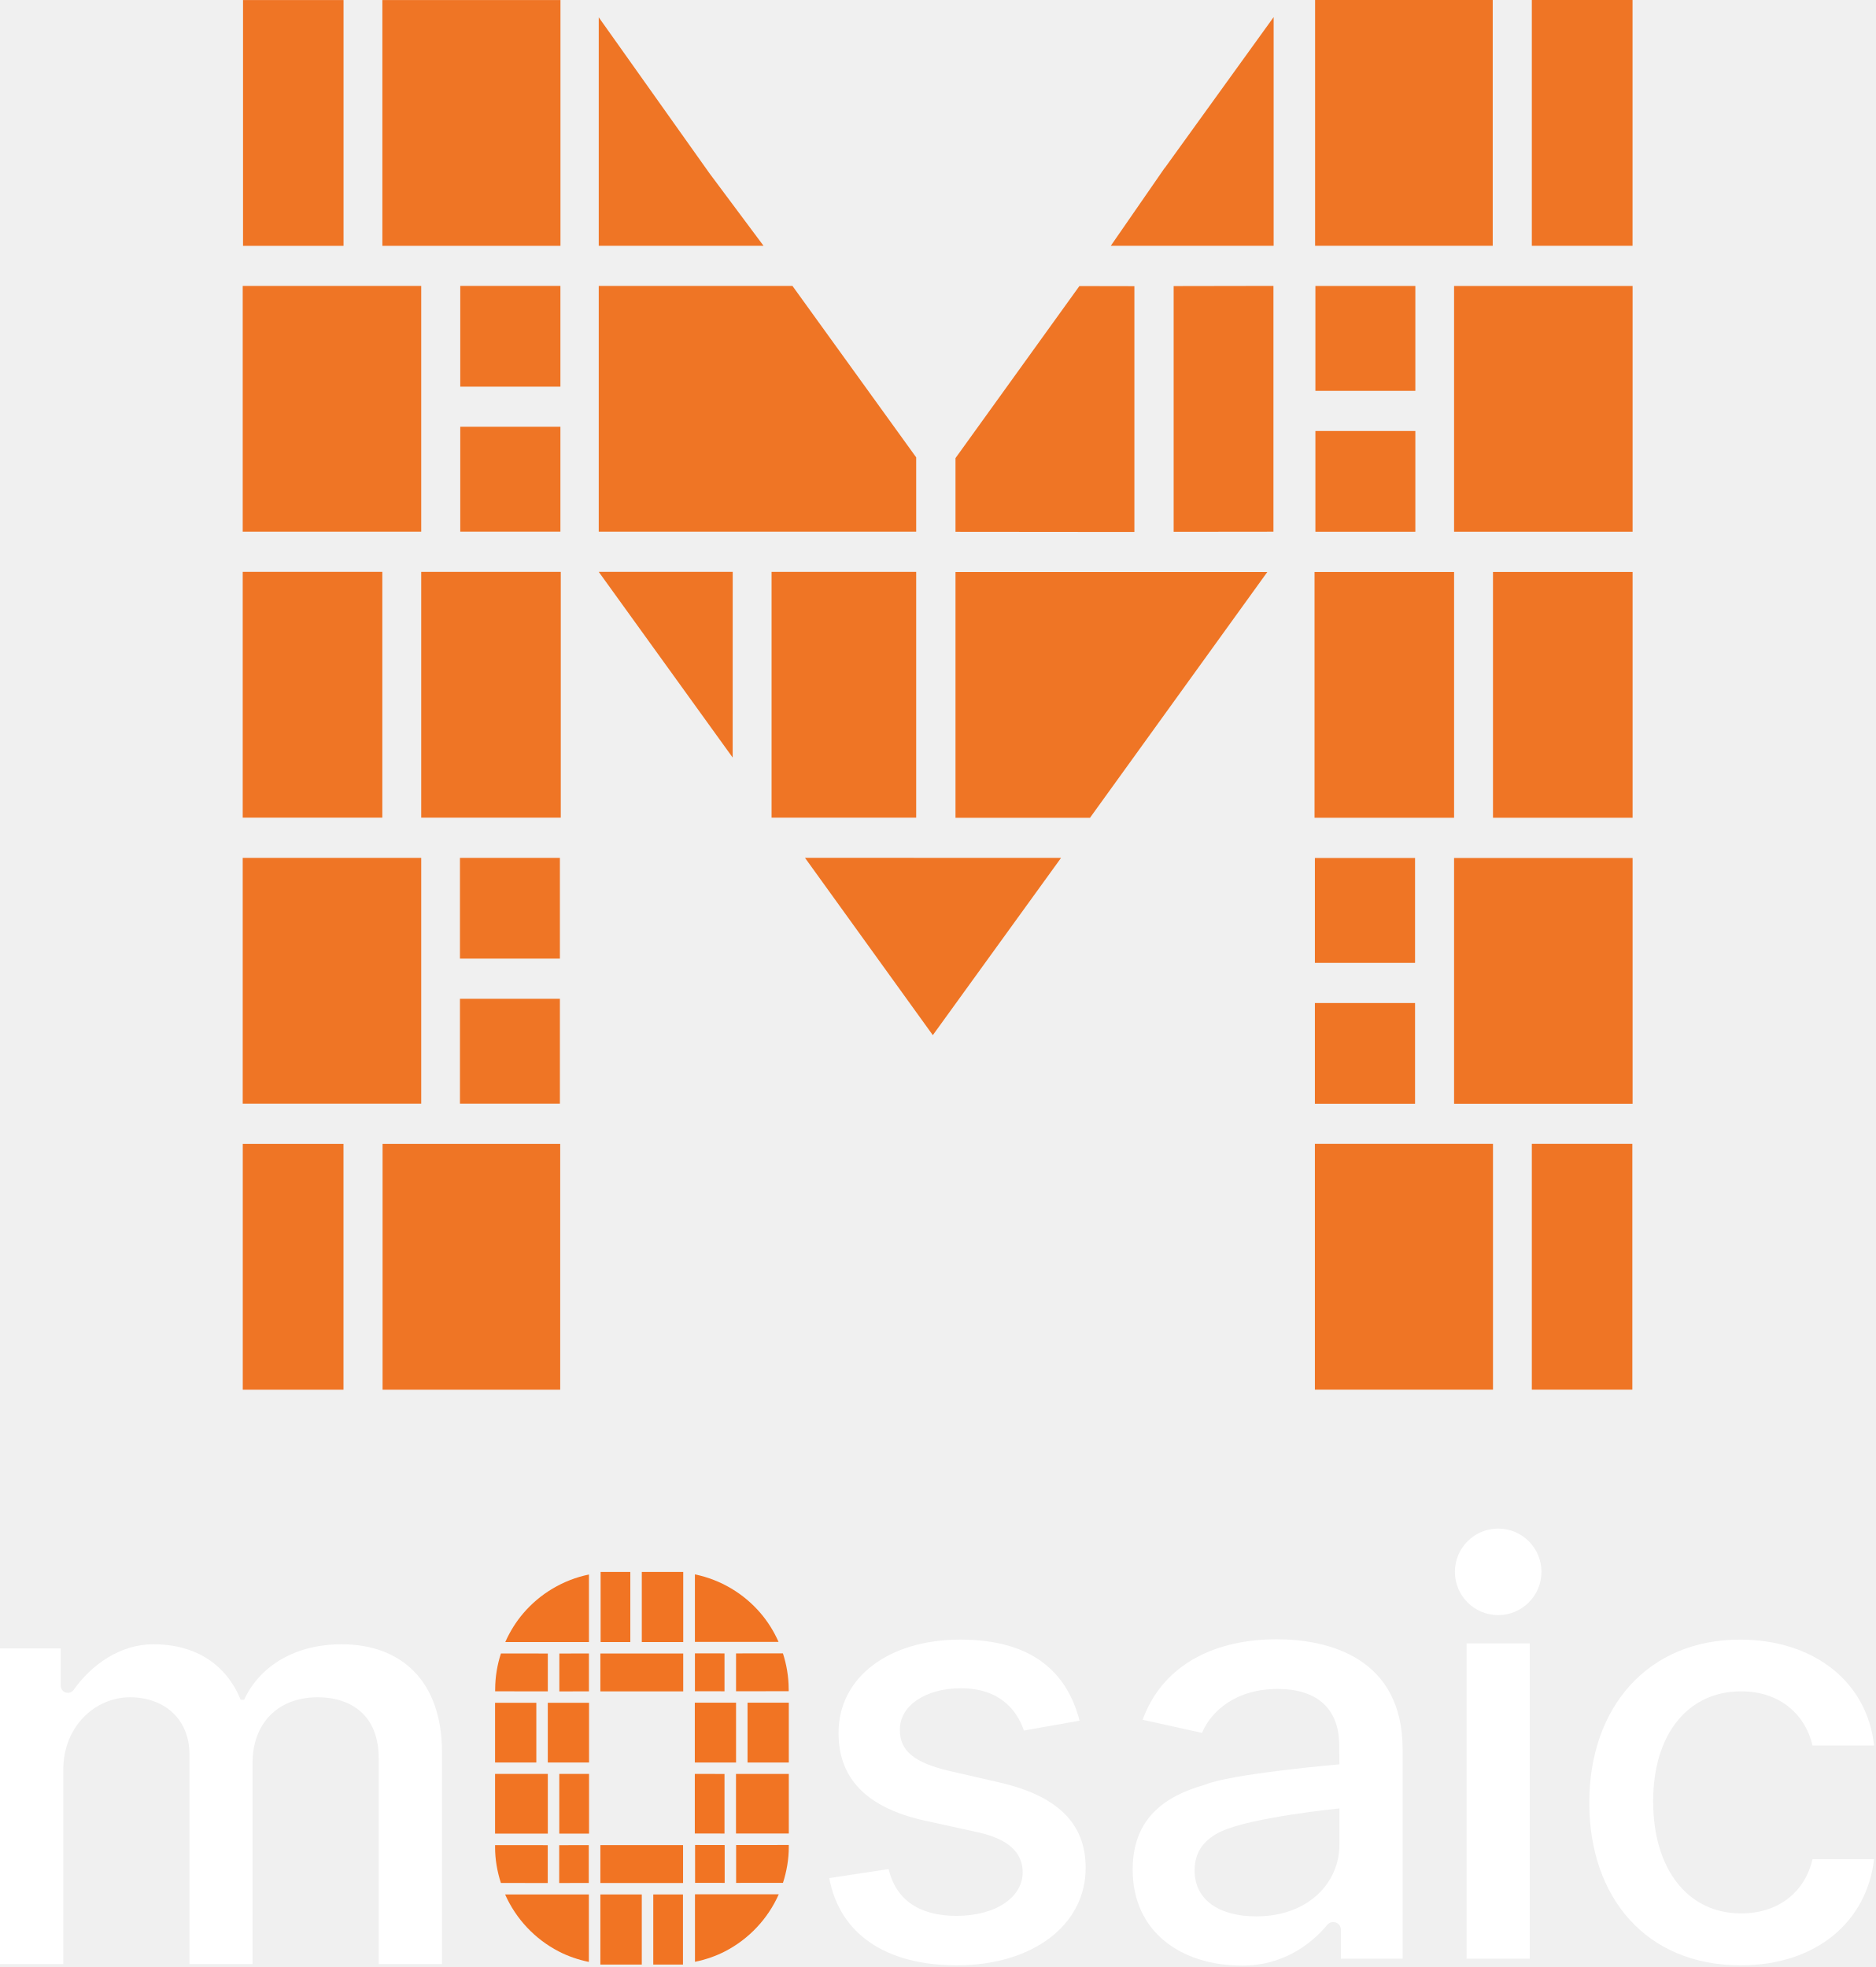
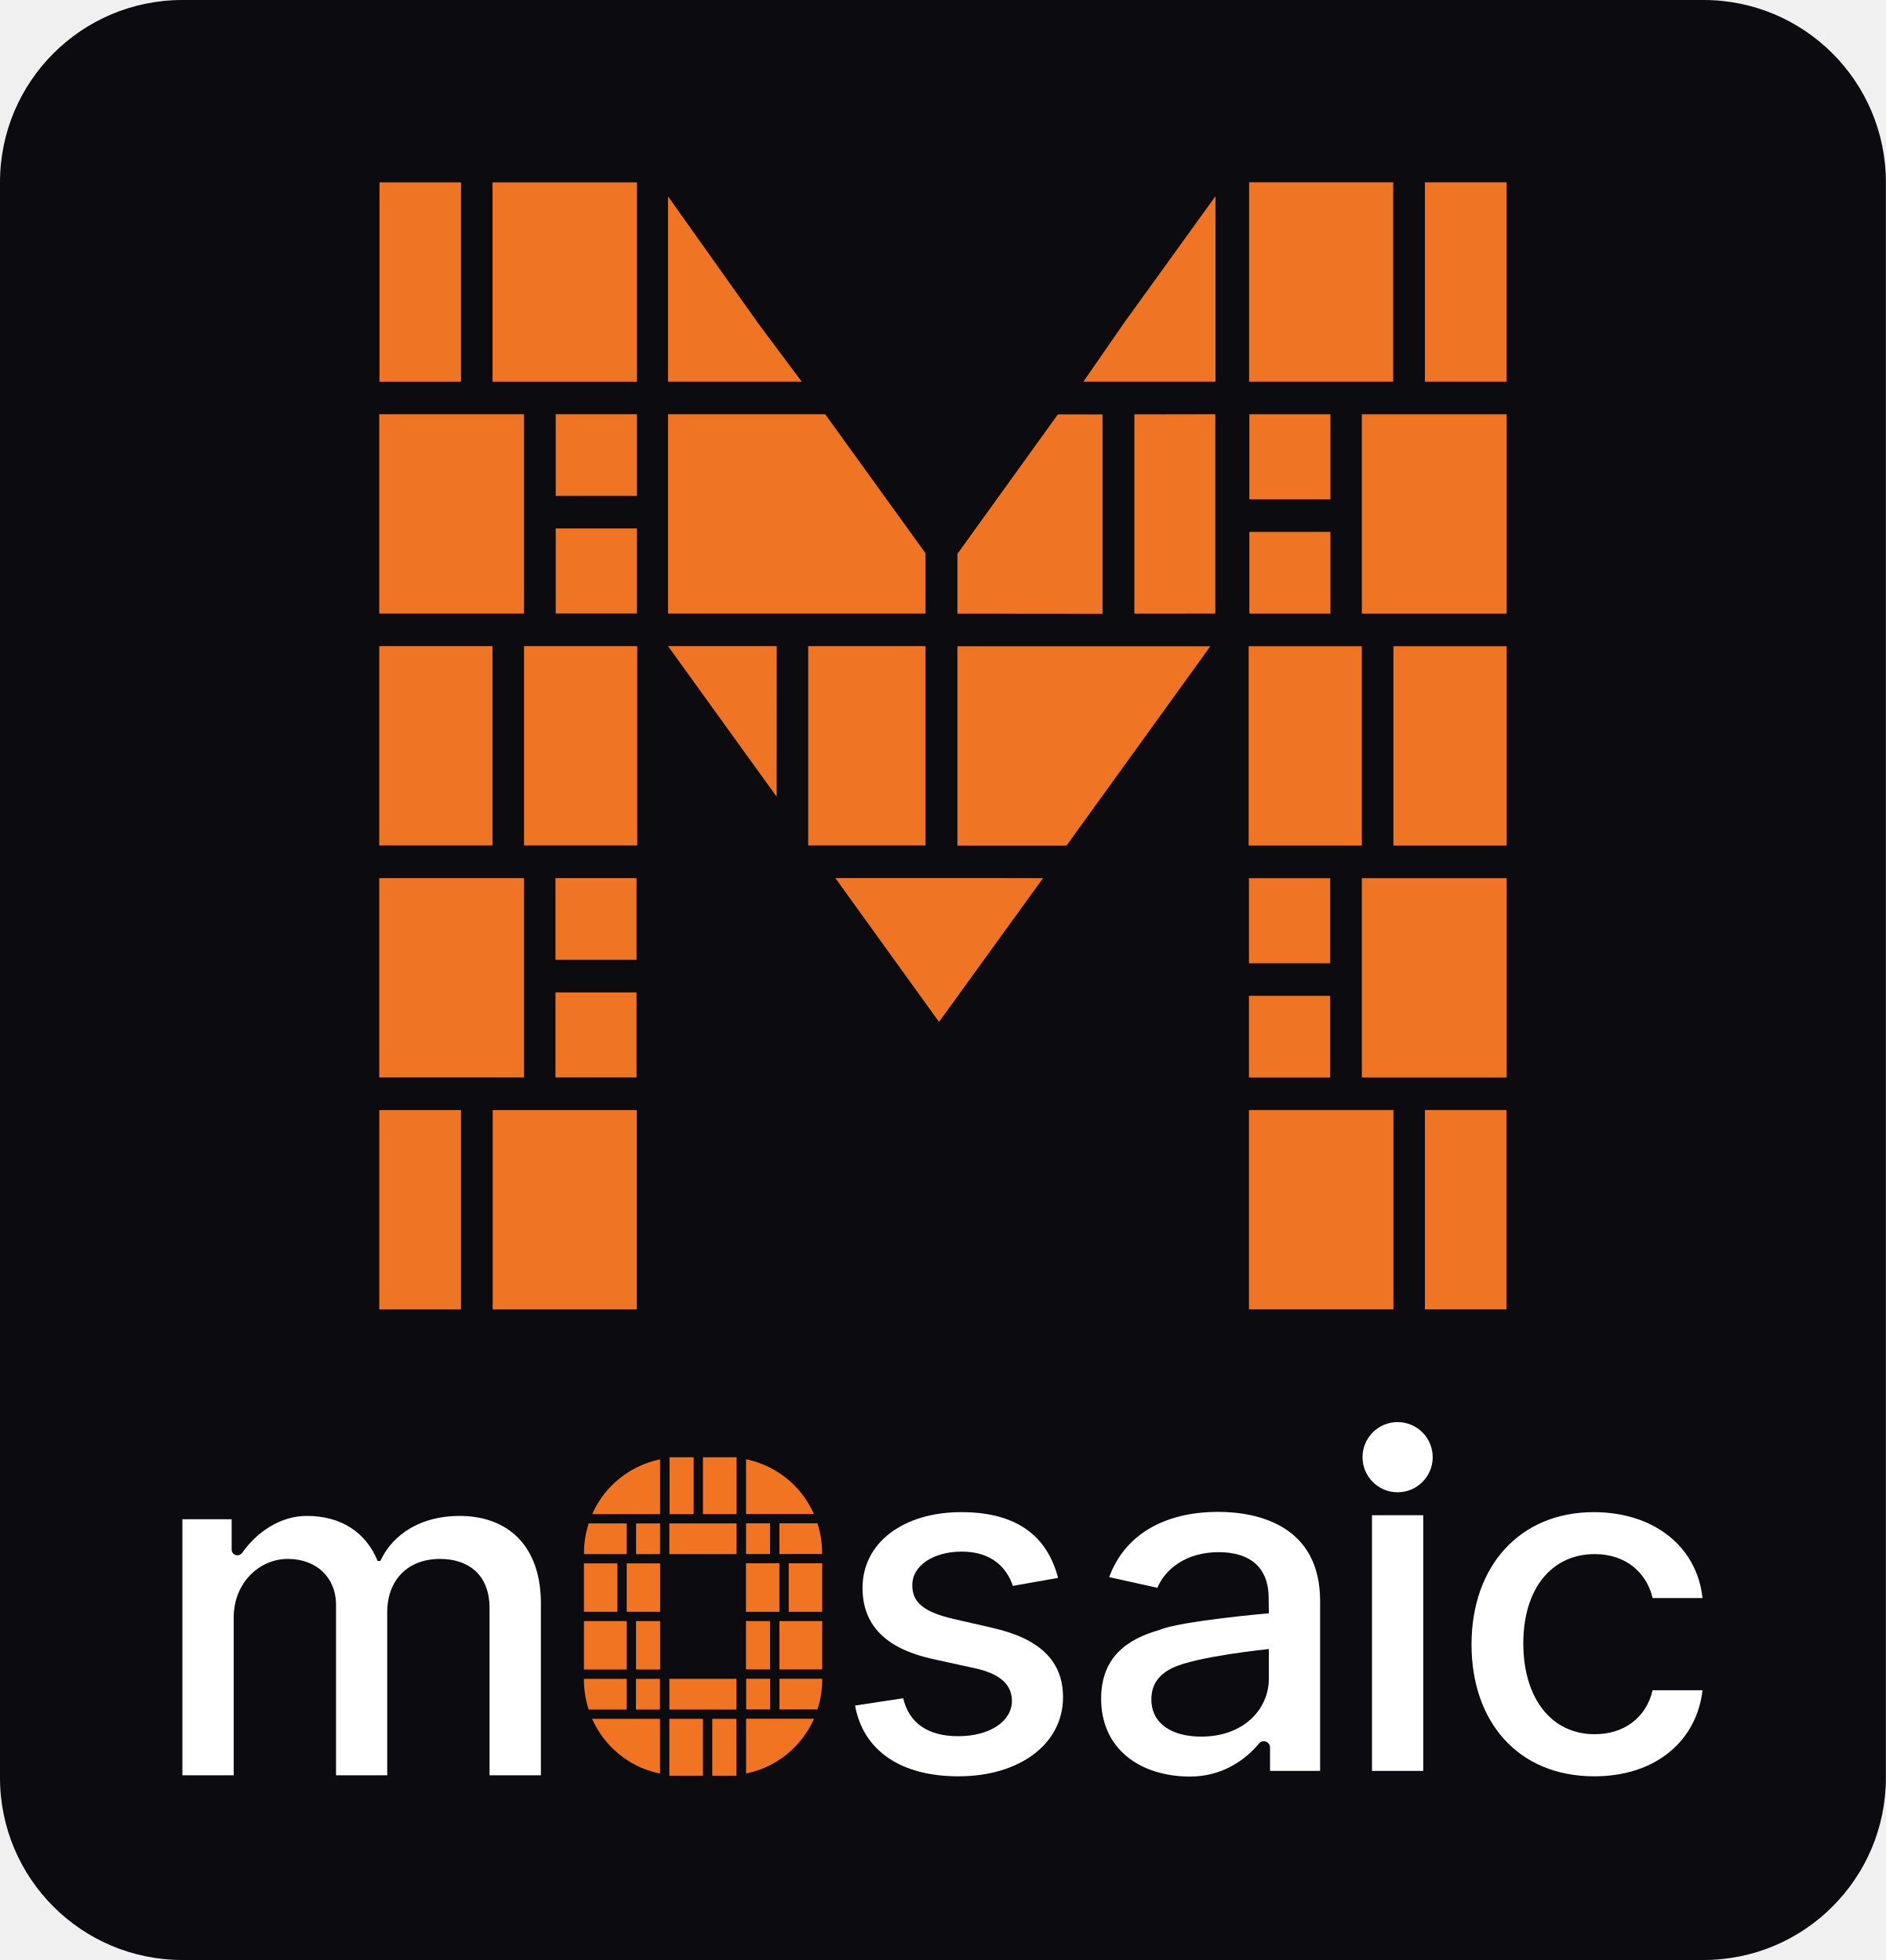
- <svg xmlns="http://www.w3.org/2000/svg" width="367" height="385" viewBox="0 0 367 385" fill="none">
-   <svg x="47.5" y="0" width="272" height="272" viewBox="0 0 272 272">
-     <path d="M19.73 0.01H0.06V48.117H19.73V0.01Z" fill="#EF7525" />
-     <path d="M34.933 55.96H0V104.067H34.933V55.96Z" fill="#EF7525" />
-     <path d="M62.244 111.931H34.933V160.038H62.244V111.931Z" fill="#EF7525" />
-     <path d="M27.321 111.931H0V160.038H27.321V111.931Z" fill="#EF7525" />
-     <path d="M34.933 167.912H0V216.019H34.933V167.912Z" fill="#EF7525" />
-     <path d="M62.134 223.893H27.371V272H62.134V223.893Z" fill="#EF7525" />
-     <path d="M19.72 223.893H0.01V272H19.72V223.893Z" fill="#EF7525" />
-     <path d="M131.799 111.931H103.496V160.038H131.799V111.931Z" fill="#EF7525" />
-     <path d="M174.503 56.012L163.737 55.992L139.49 89.665V104.088L174.503 104.119V56.012Z" fill="#EF7525" />
-     <path d="M118.248 104.067H131.799V89.52L107.582 55.96H69.675V104.067H115.614H118.248Z" fill="#EF7525" />
-     <path d="M91.348 33.922L69.675 3.388V48.107H101.924L91.348 33.922Z" fill="#EF7525" />
-     <path d="M180.422 32.876L169.886 48.107H180.051H181.574H201.754V3.347L180.422 32.917V32.876Z" fill="#EF7525" />
-     <path d="M139.49 160.069H165.81L200.512 111.962H139.49V160.069Z" fill="#EF7525" />
-     <path d="M95.885 148.278L95.895 111.931H69.675L95.885 148.278Z" fill="#EF7525" />
-     <path d="M135.054 202.612L160.151 167.912L110.036 167.902L135.054 202.612Z" fill="#EF7525" />
-     <path d="M62.174 55.96H42.574V75.678H62.174V55.96Z" fill="#EF7525" />
-     <path d="M62.174 83.531H42.574V104.057H62.174V83.531Z" fill="#EF7525" />
-     <path d="M182.185 104.088L201.714 104.067V55.96L182.185 55.992V104.088Z" fill="#EF7525" />
-     <path d="M62.184 0.01H27.331V48.117H62.184V0.01Z" fill="#EF7525" />
-     <path d="M62.074 167.912H42.514V187.629H62.074V167.912Z" fill="#EF7525" />
-     <path d="M62.074 195.494H42.514V216.019H62.074V195.494Z" fill="#EF7525" />
-     <path d="M271.95 223.883H252.28V271.99H271.95V223.883Z" fill="#EF7525" />
-     <path d="M272 167.933H237.067V216.04H272V167.933Z" fill="#EF7525" />
-     <path d="M237.067 111.952H209.756V160.059H237.067V111.952Z" fill="#EF7525" />
-     <path d="M272 111.952H244.679V160.059H272V111.952Z" fill="#EF7525" />
-     <path d="M272 55.971H237.067V104.077H272V55.971Z" fill="#EF7525" />
-     <path d="M244.629 0H209.866V48.107H244.629V0Z" fill="#EF7525" />
-     <path d="M271.99 0H252.28V48.107H271.99V0Z" fill="#EF7525" />
-     <path d="M229.426 196.322H209.826V216.04H229.426V196.322Z" fill="#EF7525" />
-     <path d="M229.426 167.933H209.826V188.458H229.426V167.933Z" fill="#EF7525" />
-     <path d="M244.679 223.883H209.826V271.99H244.679V223.883Z" fill="#EF7525" />
-     <path d="M229.486 84.36H209.926V104.077H229.486V84.36Z" fill="#EF7525" />
-     <path d="M229.486 55.971H209.926V76.496H229.486V55.971Z" fill="#EF7525" />
-   </svg>
-   <svg x="0" y="299" width="367" height="86" viewBox="0 0 1213 283">
-     <path d="M662.28 130.64C657.63 116.97 646.21 103.3 621.51 103.3C598.94 103.3 581.94 114.44 582.07 130.11C581.94 143.93 591.63 151.49 614.08 156.8L646.48 164.24C683.93 172.87 702.25 190.67 702.25 219.47C702.25 256.38 668.13 282.54 618.86 282.54C573.05 282.54 543.03 262.23 536.4 226.11L574.77 220.27C579.56 240.32 594.82 250.54 618.6 250.54C644.63 250.54 661.5 238.19 661.5 222.39C661.5 209.64 652.34 200.89 632.68 196.5L598.15 188.93C559.9 180.43 542.38 161.18 542.38 132.24C542.38 96.12 575.05 71.82 621.13 71.82C667.21 71.82 690.05 92.53 698.29 124.27L662.3 130.64H662.28Z" fill="white" />
-     <path d="M732.65 220.6C732.65 187.75 753.12 173.12 779.22 165.77C795.83 158.62 866.38 152.51 866.38 152.51C866.38 152.51 866.24 144.06 866.24 141.2V140.26C866.24 117.16 852.7 103.75 826.31 103.75C799.92 103.75 783.51 117.69 777.49 132.17L739.07 123.67C752.74 86.49 787.75 71.61 825.77 71.61C859.13 71.61 907.26 83.43 907.26 142.78V278.21H867.33V259.55C867.33 254.86 861.53 252.78 858.52 256.38C847.59 269.47 829.3 282.73 803.6 282.73C763.67 282.73 732.64 260.69 732.64 220.59L732.65 220.6ZM866.38 204.66V181.02C866.26 181.04 809.56 186.72 789.95 195.89C779.5 200.78 772.7 208.56 772.7 221.13C772.7 240.79 789.38 250.87 812.49 250.87C846.54 250.87 866.37 228.83 866.37 204.66H866.38Z" fill="white" />
-     <path d="M948.62 74.28H989.5V278.22H948.62V74.28Z" fill="white" />
-     <path d="M969.06 55.98C984.518 55.98 997.05 43.449 997.05 27.99C997.05 12.532 984.518 0 969.06 0C953.601 0 941.07 12.532 941.07 27.99C941.07 43.449 953.601 55.98 969.06 55.98Z" fill="white" />
-     <path d="M1028 177.38C1028 115.11 1066.29 71.83 1125.49 71.83C1173.22 71.83 1207.81 99.18 1212.19 140.35H1172.4C1168.02 121.22 1152.16 105.29 1126.18 105.29C1091.99 105.29 1069.3 132.78 1069.3 176.46C1069.3 220.14 1091.59 248.96 1126.18 248.96C1149.56 248.96 1167.2 235.94 1172.4 213.9H1212.19C1207.67 253.6 1175.54 282.54 1125.91 282.54C1064.92 282.54 1028 238.86 1028 177.38Z" fill="white" />
-     <path d="M320.22 206.012C320.23 214.141 321.628 221.922 323.995 229.263L354.299 229.293V204.815L320.23 204.785V206.012H320.22Z" fill="#F17423" />
-     <path d="M361.39 273.542C367.453 276.684 374.025 278.918 380.897 280.345V236.685H326.712C333.744 252.555 346.029 265.582 361.39 273.542Z" fill="#F17423" />
-     <path d="M380.837 204.785V229.253L361.7 229.293V204.825L380.837 204.785Z" fill="#F17423" />
-     <path d="M441.763 236.694H422.556V282.05H441.763V236.694Z" fill="#F17423" />
-     <path d="M415.125 236.694H388.328V282.05H415.125V236.694Z" fill="#F17423" />
-     <path d="M407.704 28.05H388.497V73.406H407.704V28.05Z" fill="#F17423" />
-     <path d="M441.933 28.05H415.135V73.406H441.933V28.05Z" fill="#F17423" />
-     <path d="M320.28 103.919V105.276L354.339 105.305V80.827L324.015 80.797C321.658 88.099 320.31 95.849 320.29 103.919H320.28Z" fill="#F17423" />
-     <path d="M361.8 80.837V105.335L380.937 105.305V80.797L361.8 80.837Z" fill="#F17423" />
-     <path d="M380.947 73.396V29.706C364.137 33.187 349.345 42.135 338.578 54.683C333.784 60.269 329.848 66.583 326.832 73.396H380.947Z" fill="#F17423" />
-     <path d="M441.923 80.817H388.328V105.315H441.923V80.817Z" fill="#F17423" />
-     <path d="M441.823 204.785H388.338V229.283H441.823V204.785Z" fill="#F17423" />
-     <path d="M510.22 205.932C510.21 214.061 508.812 221.842 506.445 229.183L476.141 229.213V204.735L510.21 204.705V205.932H510.22Z" fill="#F17423" />
-     <path d="M469.04 273.462C462.977 276.604 456.405 278.838 449.533 280.265V236.605H503.718C496.686 252.475 484.401 265.502 469.04 273.462Z" fill="#F17423" />
-     <path d="M449.593 204.705V229.183L468.74 229.213V204.745L449.593 204.705Z" fill="#F17423" />
-     <path d="M510.15 103.849V105.206L476.091 105.236V80.757L506.415 80.727C508.772 88.029 510.12 95.779 510.14 103.849H510.15Z" fill="#F17423" />
-     <path d="M468.63 80.757V105.256L449.494 105.226V80.727L468.63 80.757Z" fill="#F17423" />
-     <path d="M449.484 73.316V29.626C466.293 33.107 481.085 42.055 491.852 54.603C496.646 60.189 500.582 66.503 503.598 73.316H449.484Z" fill="#F17423" />
-     <path d="M510.22 112.627H483.532V151.329H510.22V112.627Z" fill="#F17423" />
-     <path d="M510.22 158.721H476.061V197.264H510.22V158.721Z" fill="#F17423" />
-     <path d="M476.101 112.627H449.424V151.329H476.101V112.627Z" fill="#F17423" />
-     <path d="M449.424 158.711V197.254L468.63 197.284V158.741L449.424 158.711Z" fill="#F17423" />
-     <path d="M354.339 158.711H320.22V197.334H354.339V158.711Z" fill="#F17423" />
-     <path d="M346.908 112.697H320.22V151.32H346.908V112.697Z" fill="#F17423" />
-     <path d="M381.006 112.697H354.329V151.32H381.006V112.697Z" fill="#F17423" />
-     <path d="M381.006 158.711H361.76V197.334H381.006V158.711Z" fill="#F17423" />
-     <path d="M0.01 77.5H39.3V101.66C39.3 106.2 45.08 107.96 47.7 104.26C59.2 88 77.84 74.84 99.14 74.84C127.21 74.84 146.52 88.41 155.69 110.74H157.88C168.01 88.94 190.74 74.84 221 74.84C259.06 74.84 285.9 98.11 285.9 144.77V281.71H244.95V148.49C244.95 120.84 227.15 109.14 205.52 109.14C178.83 109.14 163.35 126.96 163.35 151.55V281.71H122.54V145.96C122.54 123.76 106.8 109.14 84.07 109.14C61.34 109.14 40.94 128.28 40.94 155.8V281.71H0V77.5H0.01Z" fill="white" />
+ <svg xmlns="http://www.w3.org/2000/svg" width="455" height="473" viewBox="0 0 455 473" fill="none">
+   <rect width="455" height="473" rx="44" fill="#0B0B10" />
+   <svg x="44" y="44" width="367" height="385" viewBox="0 0 367 385" fill="none">
+     <svg x="47.5" y="0" width="272" height="272" viewBox="0 0 272 272">
+       <path d="M19.73 0.01H0.06V48.117H19.73V0.01Z" fill="#EF7525" />
+       <path d="M34.933 55.96H0V104.067H34.933V55.96Z" fill="#EF7525" />
+       <path d="M62.244 111.931H34.933V160.038H62.244V111.931Z" fill="#EF7525" />
+       <path d="M27.321 111.931H0V160.038H27.321V111.931Z" fill="#EF7525" />
+       <path d="M34.933 167.912H0V216.019H34.933V167.912Z" fill="#EF7525" />
+       <path d="M62.134 223.893H27.371V272H62.134V223.893Z" fill="#EF7525" />
+       <path d="M19.72 223.893H0.01V272H19.72V223.893Z" fill="#EF7525" />
+       <path d="M131.799 111.931H103.496V160.038H131.799V111.931Z" fill="#EF7525" />
+       <path d="M174.503 56.012L163.737 55.992L139.49 89.665V104.088L174.503 104.119V56.012Z" fill="#EF7525" />
+       <path d="M118.248 104.067H131.799V89.52L107.582 55.96H69.675V104.067H115.614H118.248Z" fill="#EF7525" />
+       <path d="M91.348 33.922L69.675 3.388V48.107H101.924L91.348 33.922Z" fill="#EF7525" />
+       <path d="M180.422 32.876L169.886 48.107H180.051H181.574H201.754V3.347L180.422 32.917V32.876Z" fill="#EF7525" />
+       <path d="M139.49 160.069H165.81L200.512 111.962H139.49V160.069Z" fill="#EF7525" />
+       <path d="M95.885 148.278L95.895 111.931H69.675L95.885 148.278Z" fill="#EF7525" />
+       <path d="M135.054 202.612L160.151 167.912L110.036 167.902L135.054 202.612Z" fill="#EF7525" />
+       <path d="M62.174 55.96H42.574V75.678H62.174V55.96Z" fill="#EF7525" />
+       <path d="M62.174 83.531H42.574V104.057H62.174V83.531Z" fill="#EF7525" />
+       <path d="M182.185 104.088L201.714 104.067V55.96L182.185 55.992V104.088Z" fill="#EF7525" />
+       <path d="M62.184 0.01H27.331V48.117H62.184V0.01Z" fill="#EF7525" />
+       <path d="M62.074 167.912H42.514V187.629H62.074V167.912Z" fill="#EF7525" />
+       <path d="M62.074 195.494H42.514V216.019H62.074V195.494Z" fill="#EF7525" />
+       <path d="M271.95 223.883H252.28V271.99H271.95V223.883Z" fill="#EF7525" />
+       <path d="M272 167.933H237.067V216.04H272V167.933Z" fill="#EF7525" />
+       <path d="M237.067 111.952H209.756V160.059H237.067V111.952Z" fill="#EF7525" />
+       <path d="M272 111.952H244.679V160.059H272V111.952Z" fill="#EF7525" />
+       <path d="M272 55.971H237.067V104.077H272V55.971Z" fill="#EF7525" />
+       <path d="M244.629 0H209.866V48.107H244.629V0Z" fill="#EF7525" />
+       <path d="M271.99 0H252.28V48.107H271.99V0Z" fill="#EF7525" />
+       <path d="M229.426 196.322H209.826V216.04H229.426V196.322Z" fill="#EF7525" />
+       <path d="M229.426 167.933H209.826V188.458H229.426V167.933Z" fill="#EF7525" />
+       <path d="M244.679 223.883H209.826V271.99H244.679V223.883Z" fill="#EF7525" />
+       <path d="M229.486 84.36H209.926V104.077H229.486V84.36Z" fill="#EF7525" />
+       <path d="M229.486 55.971H209.926V76.496H229.486V55.971Z" fill="#EF7525" />
+     </svg>
+     <svg x="0" y="299" width="367" height="86" viewBox="0 0 1213 283">
+       <path d="M662.28 130.64C657.63 116.97 646.21 103.3 621.51 103.3C598.94 103.3 581.94 114.44 582.07 130.11C581.94 143.93 591.63 151.49 614.08 156.8L646.48 164.24C683.93 172.87 702.25 190.67 702.25 219.47C702.25 256.38 668.13 282.54 618.86 282.54C573.05 282.54 543.03 262.23 536.4 226.11L574.77 220.27C579.56 240.32 594.82 250.54 618.6 250.54C644.63 250.54 661.5 238.19 661.5 222.39C661.5 209.64 652.34 200.89 632.68 196.5L598.15 188.93C559.9 180.43 542.38 161.18 542.38 132.24C542.38 96.12 575.05 71.82 621.13 71.82C667.21 71.82 690.05 92.53 698.29 124.27L662.3 130.64H662.28Z" fill="white" />
+       <path d="M732.65 220.6C732.65 187.75 753.12 173.12 779.22 165.77C795.83 158.62 866.38 152.51 866.38 152.51C866.38 152.51 866.24 144.06 866.24 141.2V140.26C866.24 117.16 852.7 103.75 826.31 103.75C799.92 103.75 783.51 117.69 777.49 132.17L739.07 123.67C752.74 86.49 787.75 71.61 825.77 71.61C859.13 71.61 907.26 83.43 907.26 142.78V278.21H867.33V259.55C867.33 254.86 861.53 252.78 858.52 256.38C847.59 269.47 829.3 282.73 803.6 282.73C763.67 282.73 732.64 260.69 732.64 220.59L732.65 220.6ZM866.38 204.66V181.02C866.26 181.04 809.56 186.72 789.95 195.89C779.5 200.78 772.7 208.56 772.7 221.13C772.7 240.79 789.38 250.87 812.49 250.87C846.54 250.87 866.37 228.83 866.37 204.66H866.38Z" fill="white" />
+       <path d="M948.62 74.28H989.5V278.22H948.62V74.28Z" fill="white" />
+       <path d="M969.06 55.98C984.518 55.98 997.05 43.449 997.05 27.99C997.05 12.532 984.518 0 969.06 0C953.601 0 941.07 12.532 941.07 27.99C941.07 43.449 953.601 55.98 969.06 55.98Z" fill="white" />
+       <path d="M1028 177.38C1028 115.11 1066.29 71.83 1125.49 71.83C1173.22 71.83 1207.81 99.18 1212.19 140.35H1172.4C1168.02 121.22 1152.16 105.29 1126.18 105.29C1091.99 105.29 1069.3 132.78 1069.3 176.46C1069.3 220.14 1091.59 248.96 1126.18 248.96C1149.56 248.96 1167.2 235.94 1172.4 213.9H1212.19C1207.67 253.6 1175.54 282.54 1125.91 282.54C1064.92 282.54 1028 238.86 1028 177.38Z" fill="white" />
+       <path d="M320.22 206.012C320.23 214.141 321.628 221.922 323.995 229.263L354.299 229.293V204.815L320.23 204.785V206.012H320.22Z" fill="#F17423" />
+       <path d="M361.39 273.542C367.453 276.684 374.025 278.918 380.897 280.345V236.685H326.712C333.744 252.555 346.029 265.582 361.39 273.542Z" fill="#F17423" />
+       <path d="M380.837 204.785V229.253L361.7 229.293V204.825L380.837 204.785Z" fill="#F17423" />
+       <path d="M441.763 236.694H422.556V282.05H441.763V236.694Z" fill="#F17423" />
+       <path d="M415.125 236.694H388.328V282.05H415.125V236.694Z" fill="#F17423" />
+       <path d="M407.704 28.05H388.497V73.406H407.704V28.05Z" fill="#F17423" />
+       <path d="M441.933 28.05H415.135V73.406H441.933V28.05Z" fill="#F17423" />
+       <path d="M320.28 103.919V105.276L354.339 105.305V80.827L324.015 80.797C321.658 88.099 320.31 95.849 320.29 103.919H320.28Z" fill="#F17423" />
+       <path d="M361.8 80.837V105.335L380.937 105.305V80.797L361.8 80.837Z" fill="#F17423" />
+       <path d="M380.947 73.396V29.706C364.137 33.187 349.345 42.135 338.578 54.683C333.784 60.269 329.848 66.583 326.832 73.396H380.947Z" fill="#F17423" />
+       <path d="M441.923 80.817H388.328V105.315H441.923V80.817Z" fill="#F17423" />
+       <path d="M441.823 204.785H388.338V229.283H441.823V204.785Z" fill="#F17423" />
+       <path d="M510.22 205.932C510.21 214.061 508.812 221.842 506.445 229.183L476.141 229.213V204.735L510.21 204.705V205.932H510.22Z" fill="#F17423" />
+       <path d="M469.04 273.462C462.977 276.604 456.405 278.838 449.533 280.265V236.605H503.718C496.686 252.475 484.401 265.502 469.04 273.462Z" fill="#F17423" />
+       <path d="M449.593 204.705V229.183L468.74 229.213V204.745L449.593 204.705Z" fill="#F17423" />
+       <path d="M510.15 103.849V105.206L476.091 105.236V80.757L506.415 80.727C508.772 88.029 510.12 95.779 510.14 103.849H510.15Z" fill="#F17423" />
+       <path d="M468.63 80.757V105.256L449.494 105.226V80.727L468.63 80.757Z" fill="#F17423" />
+       <path d="M449.484 73.316V29.626C466.293 33.107 481.085 42.055 491.852 54.603C496.646 60.189 500.582 66.503 503.598 73.316H449.484Z" fill="#F17423" />
+       <path d="M510.22 112.627H483.532V151.329H510.22V112.627Z" fill="#F17423" />
+       <path d="M510.22 158.721H476.061V197.264H510.22V158.721Z" fill="#F17423" />
+       <path d="M476.101 112.627H449.424V151.329H476.101V112.627Z" fill="#F17423" />
+       <path d="M449.424 158.711V197.254L468.63 197.284V158.741L449.424 158.711Z" fill="#F17423" />
+       <path d="M354.339 158.711H320.22V197.334H354.339V158.711Z" fill="#F17423" />
+       <path d="M346.908 112.697H320.22V151.32H346.908V112.697Z" fill="#F17423" />
+       <path d="M381.006 112.697H354.329V151.32H381.006V112.697Z" fill="#F17423" />
+       <path d="M381.006 158.711H361.76V197.334H381.006V158.711Z" fill="#F17423" />
+       <path d="M0.01 77.5H39.3V101.66C39.3 106.2 45.08 107.96 47.7 104.26C59.2 88 77.84 74.84 99.14 74.84C127.21 74.84 146.52 88.41 155.69 110.74H157.88C168.01 88.94 190.74 74.84 221 74.84C259.06 74.84 285.9 98.11 285.9 144.77V281.71H244.95V148.49C244.95 120.84 227.15 109.14 205.52 109.14C178.83 109.14 163.35 126.96 163.35 151.55V281.71H122.54V145.96C122.54 123.76 106.8 109.14 84.07 109.14C61.34 109.14 40.94 128.28 40.94 155.8V281.71H0V77.5H0.01Z" fill="white" />
+     </svg>
  </svg>
</svg>
